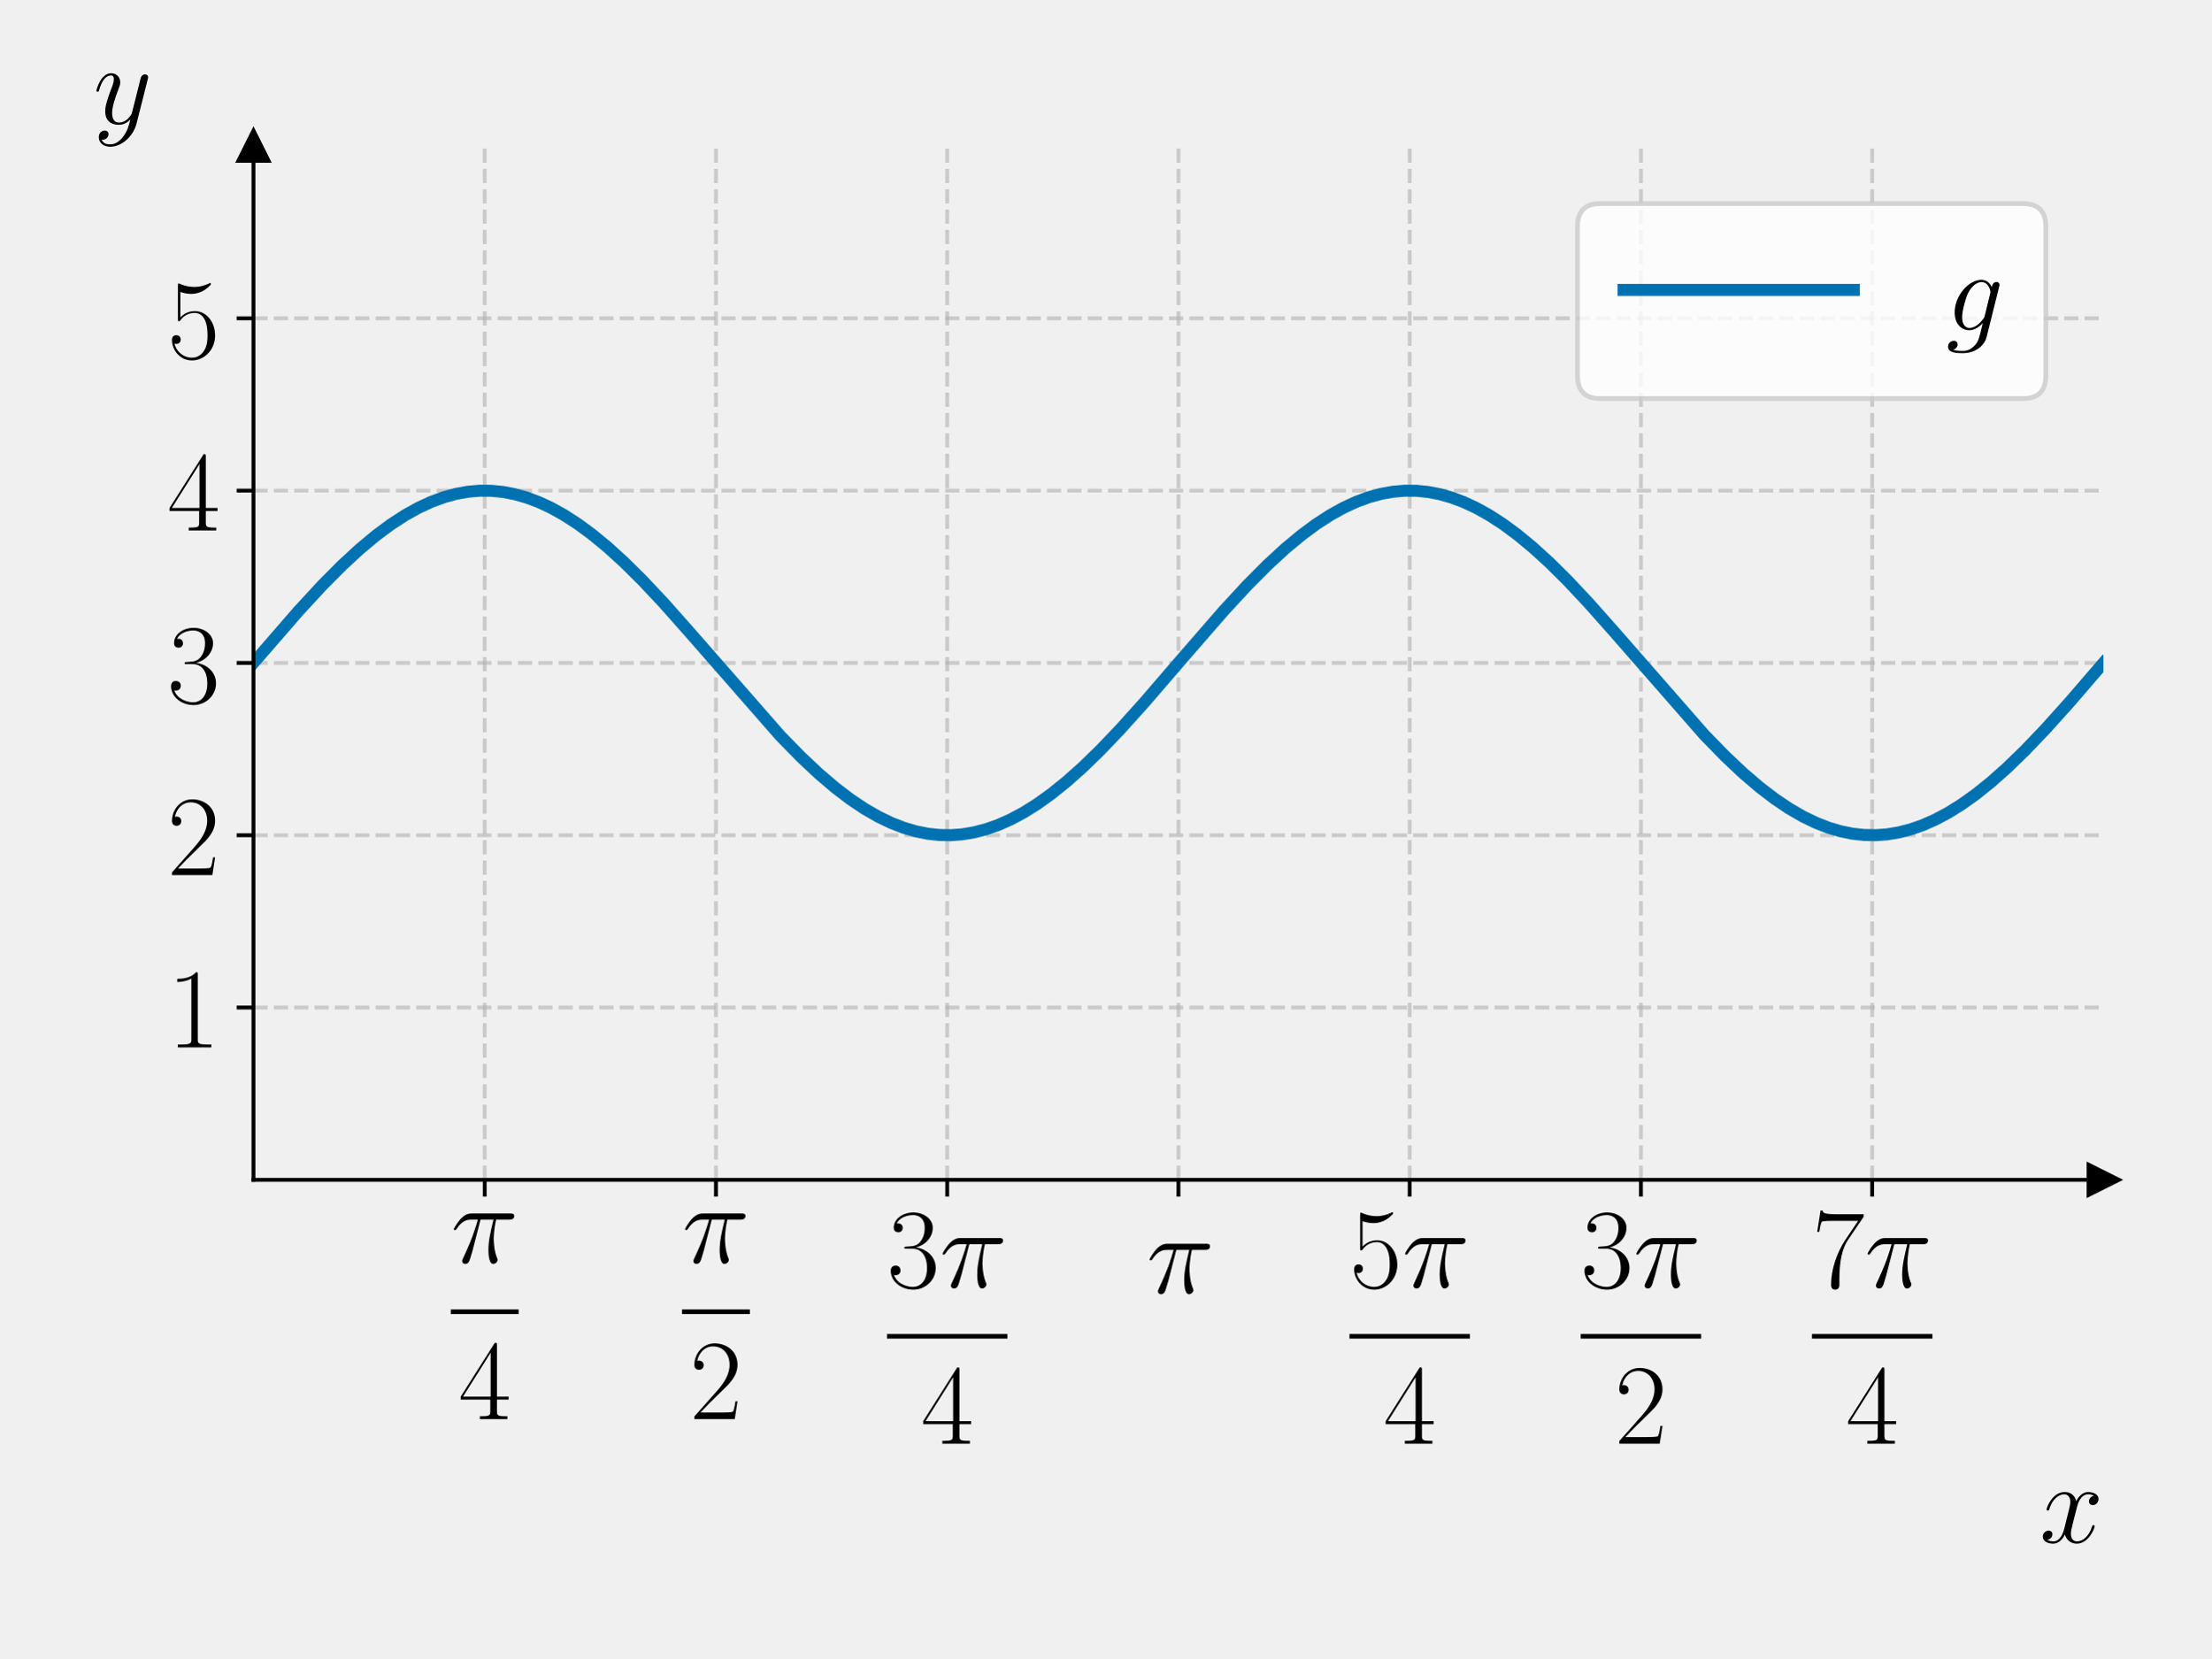
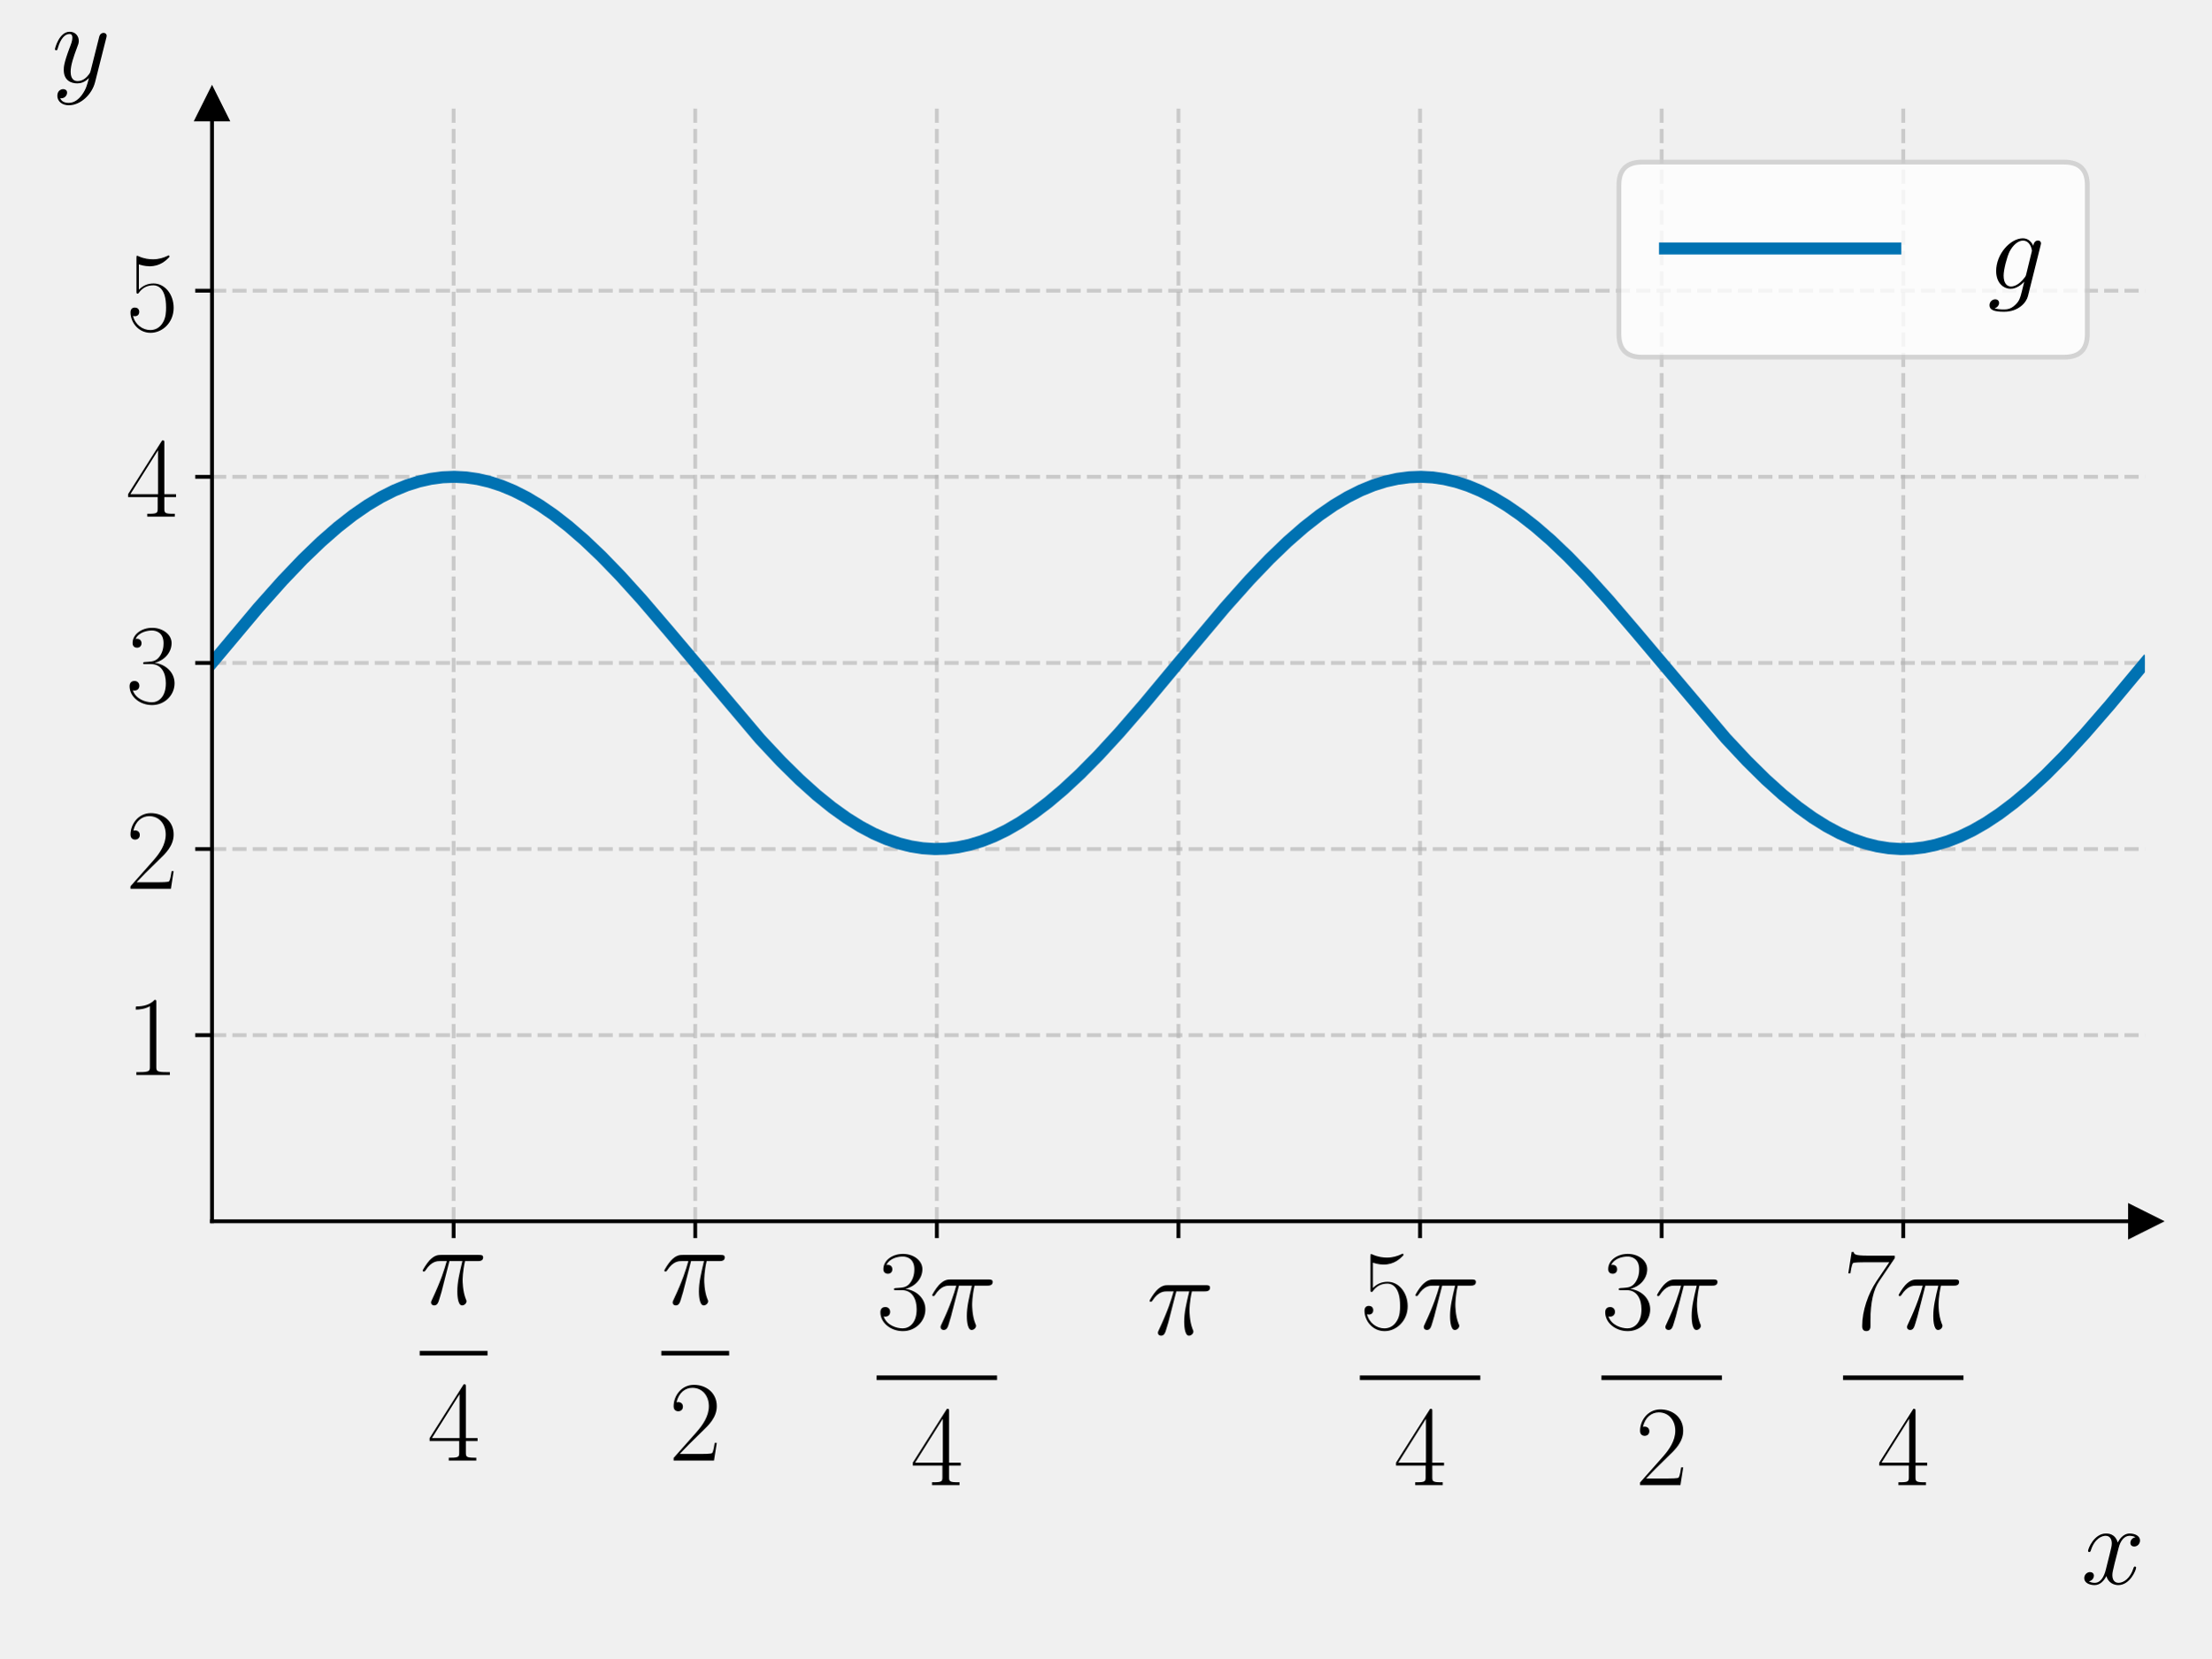
<svg xmlns="http://www.w3.org/2000/svg" xmlns:xlink="http://www.w3.org/1999/xlink" width="460.8pt" height="345.6pt" viewBox="0 0 460.8 345.6" version="1.1">
  <defs>
    <style type="text/css">*{stroke-linejoin: round; stroke-linecap: butt}</style>
  </defs>
  <g id="figure_1">
    <g id="patch_1">
      <path d="M 0 345.6  L 460.8 345.6  L 460.8 0  L 0 0  L 0 345.6  z " style="fill: none" />
    </g>
    <g id="axes_1">
      <g id="patch_2">
-         <path d="M 52.821 245.915  L 438.36 245.915  L 438.36 30.428  L 52.821 30.428  L 52.821 245.915  z " style="fill: none" />
+         <path d="M 44.181 254.555  L 447 254.555  L 447 21.788  L 44.181 21.788  L 44.181 254.555  z " style="fill: none" />
      </g>
      <g id="matplotlib.axis_1">
        <g id="xtick_1">
          <g id="line2d_1">
-             <path d="M 101.013 245.915  L 101.013 30.428  " clip-path="url(#pd61fc54923)" style="fill: none; stroke-dasharray: 2.96,1.28; stroke-dashoffset: 0; stroke: #b0b0b0; stroke-opacity: 0.6; stroke-width: 0.8" />
+             <path d="M 94.533 254.555  L 94.533 21.788  " clip-path="url(#pef362d5f0a)" style="fill: none; stroke-dasharray: 2.96,1.28; stroke-dashoffset: 0; stroke: #b0b0b0; stroke-opacity: 0.6; stroke-width: 0.8" />
          </g>
          <g id="line2d_2">
            <defs>
-               <path id="m744247e883" d="M 0 0  L 0 3.5  " style="stroke: #000000; stroke-width: 0.8" />
-             </defs>
-             <g>
-               <use xlink:href="#m744247e883" x="101.013" y="245.915" style="stroke: #000000; stroke-width: 0.8" />
+               <path id="m8df8de07d0" d="M 0 0  L 0 3.5  " style="stroke: #000000; stroke-width: 0.8" />
+             </defs>
+             <g>
+               <use xlink:href="#m8df8de07d0" x="94.533" y="254.555" style="stroke: #000000; stroke-width: 0.8" />
            </g>
          </g>
          <g id="text_1">
-             <g transform="translate(93.9442 279.3854) scale(0.24 -0.24)">
+             <g transform="translate(87.4642 288.0254) scale(0.24 -0.24)">
              <defs>
                <path id="CMMI12-19" d="M 1658 2408  L 2381 2408  C 2208 1692 2099 1226 2099 716  C 2099 626 2099 -64 2362 -64  C 2496 -64 2611 57 2611 166  C 2611 197 2611 210 2566 306  C 2394 747 2394 1296 2394 1341  C 2394 1379 2394 1832 2528 2408  L 3245 2408  C 3328 2408 3539 2408 3539 2612  C 3539 2752 3418 2752 3302 2752  L 1197 2752  C 1050 2752 832 2752 538 2440  C 371 2254 166 1916 166 1878  C 166 1840 198 1827 237 1827  C 282 1827 288 1846 320 1884  C 653 2408 986 2408 1146 2408  L 1510 2408  C 1370 1929 1210 1373 685 256  C 634 154 634 140 634 102  C 634 -32 749 -64 806 -64  C 992 -64 1043 102 1120 370  C 1222 696 1222 709 1286 964  L 1658 2408  z " transform="scale(0.015625)" />
                <path id="CMR17-34" d="M 2150 4122  C 2150 4256 2144 4256 2029 4256  L 128 1254  L 128 1088  L 1779 1088  L 1779 457  C 1779 224 1766 160 1318 160  L 1197 160  L 1197 0  C 1402 0 1747 0 1965 0  C 2182 0 2528 0 2733 0  L 2733 160  L 2611 160  C 2163 160 2150 224 2150 457  L 2150 1088  L 2803 1088  L 2803 1254  L 2150 1254  L 2150 4122  z M 1798 3703  L 1798 1254  L 256 1254  L 1798 3703  z " transform="scale(0.015625)" />
              </defs>
              <use xlink:href="#CMMI12-19" transform="translate(0 67.39804) scale(0.996264)" />
              <use xlink:href="#CMR17-34" transform="translate(6.610069 -68.33884) scale(0.996264)" />
              <path d="M 0 22.914  L 58.911 22.914  L 58.911 26.899  L 0 26.899  L 0 22.914  z " />
            </g>
          </g>
        </g>
        <g id="xtick_2">
          <g id="line2d_3">
-             <path d="M 149.206 245.915  L 149.206 30.428  " clip-path="url(#pd61fc54923)" style="fill: none; stroke-dasharray: 2.96,1.28; stroke-dashoffset: 0; stroke: #b0b0b0; stroke-opacity: 0.6; stroke-width: 0.8" />
+             <path d="M 144.886 254.555  L 144.886 21.788  " clip-path="url(#pef362d5f0a)" style="fill: none; stroke-dasharray: 2.96,1.28; stroke-dashoffset: 0; stroke: #b0b0b0; stroke-opacity: 0.6; stroke-width: 0.8" />
          </g>
          <g id="line2d_4">
            <g>
-               <use xlink:href="#m744247e883" x="149.206" y="245.915" style="stroke: #000000; stroke-width: 0.8" />
+               <use xlink:href="#m8df8de07d0" x="144.886" y="254.555" style="stroke: #000000; stroke-width: 0.8" />
            </g>
          </g>
          <g id="text_2">
-             <g transform="translate(142.1366 279.3854) scale(0.24 -0.24)">
+             <g transform="translate(137.8166 288.0254) scale(0.24 -0.24)">
              <defs>
                <path id="CMR17-32" d="M 2669 989  L 2554 989  C 2490 536 2438 459 2413 420  C 2381 369 1920 369 1830 369  L 602 369  C 832 619 1280 1072 1824 1597  C 2214 1967 2669 2402 2669 3035  C 2669 3790 2067 4224 1395 4224  C 691 4224 262 3604 262 3030  C 262 2780 448 2748 525 2748  C 589 2748 781 2787 781 3010  C 781 3207 614 3264 525 3264  C 486 3264 448 3258 422 3245  C 544 3790 915 4058 1306 4058  C 1862 4058 2227 3617 2227 3035  C 2227 2479 1901 2000 1536 1584  L 262 146  L 262 0  L 2515 0  L 2669 989  z " transform="scale(0.015625)" />
              </defs>
              <use xlink:href="#CMMI12-19" transform="translate(0 67.39804) scale(0.996264)" />
              <use xlink:href="#CMR17-32" transform="translate(6.610069 -68.33884) scale(0.996264)" />
              <path d="M 0 22.914  L 58.911 22.914  L 58.911 26.899  L 0 26.899  L 0 22.914  z " />
            </g>
          </g>
        </g>
        <g id="xtick_3">
          <g id="line2d_5">
-             <path d="M 197.398 245.915  L 197.398 30.428  " clip-path="url(#pd61fc54923)" style="fill: none; stroke-dasharray: 2.96,1.28; stroke-dashoffset: 0; stroke: #b0b0b0; stroke-opacity: 0.6; stroke-width: 0.8" />
+             <path d="M 195.238 254.555  L 195.238 21.788  " clip-path="url(#pef362d5f0a)" style="fill: none; stroke-dasharray: 2.96,1.28; stroke-dashoffset: 0; stroke: #b0b0b0; stroke-opacity: 0.6; stroke-width: 0.8" />
          </g>
          <g id="line2d_6">
            <g>
-               <use xlink:href="#m744247e883" x="197.398" y="245.915" style="stroke: #000000; stroke-width: 0.8" />
+               <use xlink:href="#m8df8de07d0" x="195.238" y="254.555" style="stroke: #000000; stroke-width: 0.8" />
            </g>
          </g>
          <g id="text_3">
-             <g transform="translate(184.8461 284.5035) scale(0.24 -0.24)">
+             <g transform="translate(182.6861 293.1435) scale(0.24 -0.24)">
              <defs>
                <path id="CMR17-33" d="M 1414 2157  C 1984 2157 2234 1662 2234 1090  C 2234 320 1824 25 1453 25  C 1114 25 563 194 390 693  C 422 680 454 680 486 680  C 640 680 755 782 755 948  C 755 1133 614 1216 486 1216  C 378 1216 211 1165 211 926  C 211 335 787 -128 1466 -128  C 2176 -128 2720 430 2720 1085  C 2720 1707 2208 2157 1600 2227  C 2086 2328 2554 2756 2554 3329  C 2554 3820 2048 4179 1472 4179  C 890 4179 378 3829 378 3329  C 378 3110 544 3072 627 3072  C 762 3072 877 3155 877 3321  C 877 3486 762 3569 627 3569  C 602 3569 570 3569 544 3557  C 730 3959 1235 4032 1459 4032  C 1683 4032 2106 3925 2106 3320  C 2106 3143 2080 2828 1862 2550  C 1670 2304 1453 2304 1242 2284  C 1210 2284 1062 2269 1037 2269  C 992 2263 966 2257 966 2208  C 966 2163 973 2157 1101 2157  L 1414 2157  z " transform="scale(0.015625)" />
              </defs>
              <use xlink:href="#CMR17-33" transform="translate(0 67.39804) scale(0.996264)" />
              <use xlink:href="#CMMI12-19" transform="translate(45.69048 67.39804) scale(0.996264)" />
              <use xlink:href="#CMR17-34" transform="translate(29.45531 -68.33884) scale(0.996264)" />
              <path d="M 0 22.914  L 104.601 22.914  L 104.601 26.899  L 0 26.899  L 0 22.914  z " />
            </g>
          </g>
        </g>
        <g id="xtick_4">
          <g id="line2d_7">
-             <path d="M 245.591 245.915  L 245.591 30.428  " clip-path="url(#pd61fc54923)" style="fill: none; stroke-dasharray: 2.96,1.28; stroke-dashoffset: 0; stroke: #b0b0b0; stroke-opacity: 0.6; stroke-width: 0.8" />
+             <path d="M 245.591 254.555  L 245.591 21.788  " clip-path="url(#pef362d5f0a)" style="fill: none; stroke-dasharray: 2.96,1.28; stroke-dashoffset: 0; stroke: #b0b0b0; stroke-opacity: 0.6; stroke-width: 0.8" />
          </g>
          <g id="line2d_8">
            <g>
-               <use xlink:href="#m744247e883" x="245.591" y="245.915" style="stroke: #000000; stroke-width: 0.8" />
+               <use xlink:href="#m8df8de07d0" x="245.591" y="254.555" style="stroke: #000000; stroke-width: 0.8" />
            </g>
          </g>
          <g id="text_4">
-             <g transform="translate(238.9502 269.5195) scale(0.24 -0.24)">
+             <g transform="translate(238.9502 278.1595) scale(0.24 -0.24)">
              <use xlink:href="#CMMI12-19" transform="scale(0.996264)" />
            </g>
          </g>
        </g>
        <g id="xtick_5">
          <g id="line2d_9">
-             <path d="M 293.783 245.915  L 293.783 30.428  " clip-path="url(#pd61fc54923)" style="fill: none; stroke-dasharray: 2.96,1.28; stroke-dashoffset: 0; stroke: #b0b0b0; stroke-opacity: 0.6; stroke-width: 0.8" />
+             <path d="M 295.943 254.555  L 295.943 21.788  " clip-path="url(#pef362d5f0a)" style="fill: none; stroke-dasharray: 2.96,1.28; stroke-dashoffset: 0; stroke: #b0b0b0; stroke-opacity: 0.6; stroke-width: 0.8" />
          </g>
          <g id="line2d_10">
            <g>
-               <use xlink:href="#m744247e883" x="293.783" y="245.915" style="stroke: #000000; stroke-width: 0.8" />
+               <use xlink:href="#m8df8de07d0" x="295.943" y="254.555" style="stroke: #000000; stroke-width: 0.8" />
            </g>
          </g>
          <g id="text_5">
-             <g transform="translate(281.2308 284.5035) scale(0.24 -0.24)">
+             <g transform="translate(283.3908 293.1435) scale(0.24 -0.24)">
              <defs>
                <path id="CMR17-35" d="M 730 3692  C 794 3666 1056 3584 1325 3584  C 1920 3584 2246 3911 2432 4100  C 2432 4157 2432 4192 2394 4192  C 2387 4192 2374 4192 2323 4163  C 2099 4058 1837 3973 1517 3973  C 1325 3973 1037 3999 723 4139  C 653 4171 640 4171 634 4171  C 602 4171 595 4164 595 4037  L 595 2203  C 595 2089 595 2057 659 2057  C 691 2057 704 2070 736 2114  C 941 2401 1222 2522 1542 2522  C 1766 2522 2246 2382 2246 1289  C 2246 1085 2246 715 2054 421  C 1894 159 1645 25 1370 25  C 947 25 518 320 403 814  C 429 807 480 795 506 795  C 589 795 749 840 749 1038  C 749 1210 627 1280 506 1280  C 358 1280 262 1190 262 1011  C 262 454 704 -128 1382 -128  C 2042 -128 2669 440 2669 1264  C 2669 2030 2170 2624 1549 2624  C 1222 2624 947 2503 730 2274  L 730 3692  z " transform="scale(0.015625)" />
              </defs>
              <use xlink:href="#CMR17-35" transform="translate(0 67.39804) scale(0.996264)" />
              <use xlink:href="#CMMI12-19" transform="translate(45.69048 67.39804) scale(0.996264)" />
              <use xlink:href="#CMR17-34" transform="translate(29.45531 -68.33884) scale(0.996264)" />
              <path d="M 0 22.914  L 104.601 22.914  L 104.601 26.899  L 0 26.899  L 0 22.914  z " />
            </g>
          </g>
        </g>
        <g id="xtick_6">
          <g id="line2d_11">
-             <path d="M 341.975 245.915  L 341.975 30.428  " clip-path="url(#pd61fc54923)" style="fill: none; stroke-dasharray: 2.96,1.28; stroke-dashoffset: 0; stroke: #b0b0b0; stroke-opacity: 0.6; stroke-width: 0.8" />
+             <path d="M 346.295 254.555  L 346.295 21.788  " clip-path="url(#pef362d5f0a)" style="fill: none; stroke-dasharray: 2.96,1.28; stroke-dashoffset: 0; stroke: #b0b0b0; stroke-opacity: 0.6; stroke-width: 0.8" />
          </g>
          <g id="line2d_12">
            <g>
-               <use xlink:href="#m744247e883" x="341.975" y="245.915" style="stroke: #000000; stroke-width: 0.8" />
+               <use xlink:href="#m8df8de07d0" x="346.295" y="254.555" style="stroke: #000000; stroke-width: 0.8" />
            </g>
          </g>
          <g id="text_6">
-             <g transform="translate(329.4232 284.5035) scale(0.24 -0.24)">
+             <g transform="translate(333.7432 293.1435) scale(0.24 -0.24)">
              <use xlink:href="#CMR17-33" transform="translate(0 67.39804) scale(0.996264)" />
              <use xlink:href="#CMMI12-19" transform="translate(45.69048 67.39804) scale(0.996264)" />
              <use xlink:href="#CMR17-32" transform="translate(29.45531 -68.33884) scale(0.996264)" />
              <path d="M 0 22.914  L 104.601 22.914  L 104.601 26.899  L 0 26.899  L 0 22.914  z " />
            </g>
          </g>
        </g>
        <g id="xtick_7">
          <g id="line2d_13">
-             <path d="M 390.168 245.915  L 390.168 30.428  " clip-path="url(#pd61fc54923)" style="fill: none; stroke-dasharray: 2.96,1.28; stroke-dashoffset: 0; stroke: #b0b0b0; stroke-opacity: 0.6; stroke-width: 0.8" />
+             <path d="M 396.648 254.555  L 396.648 21.788  " clip-path="url(#pef362d5f0a)" style="fill: none; stroke-dasharray: 2.96,1.28; stroke-dashoffset: 0; stroke: #b0b0b0; stroke-opacity: 0.6; stroke-width: 0.8" />
          </g>
          <g id="line2d_14">
            <g>
-               <use xlink:href="#m744247e883" x="390.168" y="245.915" style="stroke: #000000; stroke-width: 0.8" />
+               <use xlink:href="#m8df8de07d0" x="396.648" y="254.555" style="stroke: #000000; stroke-width: 0.8" />
            </g>
          </g>
          <g id="text_7">
-             <g transform="translate(377.6155 284.5035) scale(0.24 -0.24)">
+             <g transform="translate(384.0955 293.1435) scale(0.24 -0.24)">
              <defs>
                <path id="CMR17-37" d="M 2886 3941  L 2886 4081  L 1382 4081  C 634 4081 621 4165 595 4288  L 480 4288  L 294 3094  L 410 3094  C 429 3215 474 3540 550 3661  C 589 3712 1062 3712 1171 3712  L 2579 3712  L 1869 2661  C 1395 1954 1069 999 1069 165  C 1069 89 1069 -128 1299 -128  C 1530 -128 1530 89 1530 171  L 1530 465  C 1530 1508 1709 2196 2003 2636  L 2886 3941  z " transform="scale(0.015625)" />
              </defs>
              <use xlink:href="#CMR17-37" transform="translate(0 67.39804) scale(0.996264)" />
              <use xlink:href="#CMMI12-19" transform="translate(45.69048 67.39804) scale(0.996264)" />
              <use xlink:href="#CMR17-34" transform="translate(29.45531 -68.33884) scale(0.996264)" />
              <path d="M 0 22.914  L 104.601 22.914  L 104.601 26.899  L 0 26.899  L 0 22.914  z " />
            </g>
          </g>
        </g>
        <g id="text_8">
-           <g transform="translate(425.0558 321.5092) scale(0.24 -0.24)">
+           <g transform="translate(433.6958 330.1492) scale(0.24 -0.24)">
            <defs>
              <path id="CMMI12-78" d="M 3034 2606  C 2829 2567 2752 2414 2752 2293  C 2752 2139 2874 2088 2963 2088  C 3155 2088 3290 2254 3290 2427  C 3290 2695 2982 2816 2714 2816  C 2323 2816 2106 2433 2048 2312  C 1901 2816 1504 2816 1389 2816  C 736 2816 390 1980 390 1839  C 390 1814 416 1782 461 1782  C 512 1782 525 1820 538 1846  C 755 2555 1184 2689 1370 2689  C 1658 2689 1715 2420 1715 2267  C 1715 2127 1677 1980 1600 1673  L 1382 798  C 1286 415 1101 64 762 64  C 730 64 570 64 435 147  C 666 192 717 383 717 460  C 717 588 621 664 499 664  C 346 664 179 530 179 326  C 179 57 480 -64 755 -64  C 1062 -64 1280 179 1414 441  C 1517 64 1837 -64 2074 -64  C 2726 -64 3072 773 3072 913  C 3072 945 3046 971 3008 971  C 2950 971 2944 939 2925 888  C 2752 326 2381 64 2093 64  C 1869 64 1747 230 1747 492  C 1747 632 1773 734 1875 1156  L 2099 2024  C 2195 2408 2413 2689 2707 2689  C 2720 2689 2899 2689 3034 2606  z " transform="scale(0.015625)" />
            </defs>
            <use xlink:href="#CMMI12-78" transform="scale(0.996264)" />
          </g>
        </g>
      </g>
      <g id="matplotlib.axis_2">
        <g id="ytick_1">
          <g id="line2d_15">
-             <path d="M 52.821 210.001  L 438.36 210.001  " clip-path="url(#pd61fc54923)" style="fill: none; stroke-dasharray: 2.96,1.28; stroke-dashoffset: 0; stroke: #b0b0b0; stroke-opacity: 0.6; stroke-width: 0.8" />
+             <path d="M 44.181 215.761  L 447 215.761  " clip-path="url(#pef362d5f0a)" style="fill: none; stroke-dasharray: 2.96,1.28; stroke-dashoffset: 0; stroke: #b0b0b0; stroke-opacity: 0.6; stroke-width: 0.8" />
          </g>
          <g id="line2d_16">
            <defs>
-               <path id="m28361f6311" d="M 0 0  L -3.5 0  " style="stroke: #000000; stroke-width: 0.8" />
-             </defs>
-             <g>
-               <use xlink:href="#m28361f6311" x="52.821" y="210.001" style="stroke: #000000; stroke-width: 0.8" />
+               <path id="m21bf1a1d06" d="M 0 0  L -3.5 0  " style="stroke: #000000; stroke-width: 0.8" />
+             </defs>
+             <g>
+               <use xlink:href="#m21bf1a1d06" x="44.181" y="215.761" style="stroke: #000000; stroke-width: 0.8" />
            </g>
          </g>
          <g id="text_9">
-             <g transform="translate(34.8554 218.3027) scale(0.24 -0.24)">
+             <g transform="translate(26.2154 224.0627) scale(0.24 -0.24)">
              <defs>
                <path id="CMR17-31" d="M 1702 4058  C 1702 4192 1696 4192 1606 4192  C 1357 3916 979 3827 621 3827  C 602 3827 570 3827 563 3808  C 557 3795 557 3782 557 3648  C 755 3648 1088 3686 1344 3839  L 1344 461  C 1344 236 1331 160 781 160  L 589 160  L 589 0  C 896 0 1216 0 1523 0  C 1830 0 2150 0 2458 0  L 2458 160  L 2266 160  C 1715 160 1702 230 1702 458  L 1702 4058  z " transform="scale(0.015625)" />
              </defs>
              <use xlink:href="#CMR17-31" transform="scale(0.996264)" />
            </g>
          </g>
        </g>
        <g id="ytick_2">
          <g id="line2d_17">
-             <path d="M 52.821 174.086  L 438.36 174.086  " clip-path="url(#pd61fc54923)" style="fill: none; stroke-dasharray: 2.96,1.28; stroke-dashoffset: 0; stroke: #b0b0b0; stroke-opacity: 0.6; stroke-width: 0.8" />
+             <path d="M 44.181 176.966  L 447 176.966  " clip-path="url(#pef362d5f0a)" style="fill: none; stroke-dasharray: 2.96,1.28; stroke-dashoffset: 0; stroke: #b0b0b0; stroke-opacity: 0.6; stroke-width: 0.8" />
          </g>
          <g id="line2d_18">
            <g>
-               <use xlink:href="#m28361f6311" x="52.821" y="174.086" style="stroke: #000000; stroke-width: 0.8" />
+               <use xlink:href="#m21bf1a1d06" x="44.181" y="176.966" style="stroke: #000000; stroke-width: 0.8" />
            </g>
          </g>
          <g id="text_10">
-             <g transform="translate(34.8554 182.3881) scale(0.24 -0.24)">
+             <g transform="translate(26.2154 185.2681) scale(0.24 -0.24)">
              <use xlink:href="#CMR17-32" transform="scale(0.996264)" />
            </g>
          </g>
        </g>
        <g id="ytick_3">
          <g id="line2d_19">
-             <path d="M 52.821 138.171  L 438.36 138.171  " clip-path="url(#pd61fc54923)" style="fill: none; stroke-dasharray: 2.96,1.28; stroke-dashoffset: 0; stroke: #b0b0b0; stroke-opacity: 0.6; stroke-width: 0.8" />
+             <path d="M 44.181 138.171  L 447 138.171  " clip-path="url(#pef362d5f0a)" style="fill: none; stroke-dasharray: 2.96,1.28; stroke-dashoffset: 0; stroke: #b0b0b0; stroke-opacity: 0.6; stroke-width: 0.8" />
          </g>
          <g id="line2d_20">
            <g>
-               <use xlink:href="#m28361f6311" x="52.821" y="138.171" style="stroke: #000000; stroke-width: 0.8" />
+               <use xlink:href="#m21bf1a1d06" x="44.181" y="138.171" style="stroke: #000000; stroke-width: 0.8" />
            </g>
          </g>
          <g id="text_11">
-             <g transform="translate(34.8554 146.4736) scale(0.24 -0.24)">
+             <g transform="translate(26.2154 146.4736) scale(0.24 -0.24)">
              <use xlink:href="#CMR17-33" transform="scale(0.996264)" />
            </g>
          </g>
        </g>
        <g id="ytick_4">
          <g id="line2d_21">
-             <path d="M 52.821 102.257  L 438.36 102.257  " clip-path="url(#pd61fc54923)" style="fill: none; stroke-dasharray: 2.96,1.28; stroke-dashoffset: 0; stroke: #b0b0b0; stroke-opacity: 0.6; stroke-width: 0.8" />
+             <path d="M 44.181 99.377  L 447 99.377  " clip-path="url(#pef362d5f0a)" style="fill: none; stroke-dasharray: 2.96,1.28; stroke-dashoffset: 0; stroke: #b0b0b0; stroke-opacity: 0.6; stroke-width: 0.8" />
          </g>
          <g id="line2d_22">
            <g>
-               <use xlink:href="#m28361f6311" x="52.821" y="102.257" style="stroke: #000000; stroke-width: 0.8" />
+               <use xlink:href="#m21bf1a1d06" x="44.181" y="99.377" style="stroke: #000000; stroke-width: 0.8" />
            </g>
          </g>
          <g id="text_12">
-             <g transform="translate(34.8554 110.559) scale(0.24 -0.24)">
+             <g transform="translate(26.2154 107.679) scale(0.24 -0.24)">
              <use xlink:href="#CMR17-34" transform="scale(0.996264)" />
            </g>
          </g>
        </g>
        <g id="ytick_5">
          <g id="line2d_23">
-             <path d="M 52.821 66.342  L 438.36 66.342  " clip-path="url(#pd61fc54923)" style="fill: none; stroke-dasharray: 2.96,1.28; stroke-dashoffset: 0; stroke: #b0b0b0; stroke-opacity: 0.6; stroke-width: 0.8" />
+             <path d="M 44.181 60.582  L 447 60.582  " clip-path="url(#pef362d5f0a)" style="fill: none; stroke-dasharray: 2.96,1.28; stroke-dashoffset: 0; stroke: #b0b0b0; stroke-opacity: 0.6; stroke-width: 0.8" />
          </g>
          <g id="line2d_24">
            <g>
-               <use xlink:href="#m28361f6311" x="52.821" y="66.342" style="stroke: #000000; stroke-width: 0.8" />
+               <use xlink:href="#m21bf1a1d06" x="44.181" y="60.582" style="stroke: #000000; stroke-width: 0.8" />
            </g>
          </g>
          <g id="text_13">
-             <g transform="translate(34.8554 74.64437) scale(0.24 -0.24)">
+             <g transform="translate(26.2154 68.88437) scale(0.24 -0.24)">
              <use xlink:href="#CMR17-35" transform="scale(0.996264)" />
            </g>
          </g>
        </g>
        <g id="text_14">
-           <g transform="translate(19.44 25.77682) scale(0.24 -0.24)">
+           <g transform="translate(10.8 17.13682) scale(0.24 -0.24)">
            <defs>
              <path id="CMMI12-79" d="M 1683 -700  C 1510 -939 1261 -1152 947 -1152  C 870 -1152 563 -1152 467 -889  C 486 -895 518 -895 531 -895  C 723 -895 851 -729 851 -582  C 851 -435 730 -384 634 -384  C 531 -384 307 -458 307 -759  C 307 -1071 582 -1286 947 -1286  C 1587 -1286 2234 -700 2413 6  L 3040 2485  C 3046 2517 3059 2556 3059 2594  C 3059 2689 2982 2753 2886 2753  C 2829 2753 2694 2727 2643 2535  L 2170 658  C 2138 543 2138 530 2086 460  C 1958 281 1747 64 1440 64  C 1082 64 1050 415 1050 588  C 1050 952 1222 1443 1395 1903  C 1466 2088 1504 2178 1504 2305  C 1504 2574 1312 2816 998 2816  C 410 2816 173 1890 173 1839  C 173 1814 198 1782 243 1782  C 301 1782 307 1807 333 1897  C 486 2433 730 2689 979 2689  C 1037 2689 1146 2689 1146 2478  C 1146 2312 1075 2127 979 1884  C 666 1047 666 837 666 683  C 666 77 1101 -64 1421 -64  C 1606 -64 1837 -6 2061 230  L 2067 224  C 1971 -147 1907 -392 1683 -700  z " transform="scale(0.015625)" />
            </defs>
            <use xlink:href="#CMMI12-79" transform="scale(0.996264)" />
          </g>
        </g>
      </g>
      <g id="line2d_25">
        <defs>
-           <path id="m66efb77abc" d="M 3 0  L -3 -3  L -3 3  z " style="stroke: #000000; stroke-linejoin: miter" />
+           <path id="mcfde0be788" d="M 3 0  L -3 -3  L -3 3  z " style="stroke: #000000; stroke-linejoin: miter" />
        </defs>
        <g>
-           <use xlink:href="#m66efb77abc" x="438.36" y="245.915" style="stroke: #000000; stroke-linejoin: miter" />
+           <use xlink:href="#mcfde0be788" x="447" y="254.555" style="stroke: #000000; stroke-linejoin: miter" />
        </g>
      </g>
      <g id="line2d_26">
        <defs>
-           <path id="m95d6376349" d="M 0 -3  L -3 3  L 3 3  z " style="stroke: #000000; stroke-linejoin: miter" />
+           <path id="m966f9d9dee" d="M 0 -3  L -3 3  L 3 3  z " style="stroke: #000000; stroke-linejoin: miter" />
        </defs>
        <g>
-           <use xlink:href="#m95d6376349" x="52.821" y="30.428" style="stroke: #000000; stroke-linejoin: miter" />
+           <use xlink:href="#m966f9d9dee" x="44.181" y="21.788" style="stroke: #000000; stroke-linejoin: miter" />
        </g>
      </g>
      <g id="line2d_27">
-         <path d="M 52.821 138.171  L 62.211 127.351  L 67.176 121.974  L 71.318 117.807  L 74.989 114.421  L 78.354 111.615  L 81.484 109.29  L 84.426 107.379  L 87.226 105.823  L 89.909 104.584  L 92.498 103.631  L 95.016 102.941  L 97.486 102.494  L 99.91 102.28  L 102.334 102.29  L 104.758 102.524  L 107.206 102.986  L 109.677 103.679  L 112.218 104.625  L 114.83 105.838  L 117.536 107.34  L 120.384 109.18  L 123.373 111.38  L 126.573 114.016  L 130.032 117.159  L 133.845 120.931  L 138.222 125.586  L 143.634 131.685  L 162.625 153.384  L 166.908 157.763  L 170.65 161.28  L 174.062 164.188  L 177.216 166.591  L 180.181 168.578  L 183.005 170.206  L 185.711 171.512  L 188.323 172.526  L 190.841 173.269  L 193.312 173.768  L 195.736 174.033  L 198.16 174.075  L 200.584 173.892  L 203.008 173.487  L 205.479 172.847  L 207.997 171.964  L 210.585 170.819  L 213.268 169.387  L 216.069 167.639  L 219.034 165.52  L 222.187 162.987  L 225.576 159.974  L 229.294 156.364  L 233.506 151.954  L 238.59 146.296  L 246.497 137.111  L 255.063 127.259  L 260.028 121.888  L 264.17 117.727  L 267.841 114.349  L 271.183 111.568  L 274.289 109.266  L 277.23 107.358  L 280.031 105.805  L 282.714 104.569  L 285.302 103.62  L 287.82 102.933  L 290.291 102.489  L 292.715 102.279  L 295.139 102.292  L 297.563 102.529  L 300.01 102.994  L 302.481 103.691  L 305.023 104.64  L 307.635 105.856  L 310.341 107.362  L 313.189 109.205  L 316.201 111.425  L 319.401 114.067  L 322.861 117.215  L 326.697 121.016  L 331.074 125.677  L 336.533 131.834  L 355.218 153.197  L 359.525 157.613  L 363.29 161.163  L 366.702 164.084  L 369.879 166.515  L 372.868 168.526  L 375.692 170.162  L 378.398 171.476  L 381.01 172.498  L 383.528 173.248  L 385.999 173.755  L 388.447 174.029  L 390.871 174.077  L 393.295 173.9  L 395.718 173.5  L 398.189 172.865  L 400.707 171.987  L 403.296 170.848  L 405.979 169.421  L 408.779 167.678  L 411.744 165.564  L 414.898 163.037  L 418.286 160.029  L 422.005 156.423  L 426.217 152.018  L 431.277 146.39  L 438.36 138.171  L 438.36 138.171  " clip-path="url(#pd61fc54923)" style="fill: none; stroke: #0072b2; stroke-width: 2.5; stroke-linecap: square" />
+         <path d="M 44.181 138.171  L 53.795 126.71  L 58.885 120.994  L 63.138 116.543  L 66.9 112.921  L 70.342 109.91  L 73.539 107.404  L 76.538 105.331  L 79.391 103.626  L 82.12 102.25  L 84.751 101.169  L 87.308 100.358  L 89.791 99.801  L 92.25 99.475  L 94.684 99.377  L 97.118 99.503  L 99.552 99.851  L 102.011 100.428  L 104.519 101.244  L 107.101 102.32  L 109.756 103.67  L 112.535 105.335  L 115.436 107.336  L 118.509 109.732  L 121.78 112.567  L 125.32 115.935  L 129.254 119.994  L 133.754 124.968  L 139.36 131.517  L 158.391 154.036  L 162.792 158.732  L 166.652 162.536  L 170.168 165.694  L 173.414 168.316  L 176.462 170.499  L 179.339 172.291  L 182.093 173.749  L 184.749 174.907  L 187.33 175.791  L 189.838 176.417  L 192.297 176.803  L 194.731 176.961  L 197.165 176.896  L 199.599 176.607  L 202.058 176.091  L 204.566 175.335  L 207.123 174.33  L 209.754 173.056  L 212.508 171.471  L 215.385 169.553  L 218.409 167.265  L 221.63 164.544  L 225.097 161.318  L 228.908 157.462  L 233.235 152.757  L 238.448 146.744  L 246.611 136.937  L 255.315 126.582  L 260.38 120.901  L 264.609 116.481  L 268.371 112.864  L 271.789 109.879  L 274.985 107.377  L 277.985 105.307  L 280.837 103.605  L 283.566 102.233  L 286.197 101.156  L 288.754 100.348  L 291.237 99.794  L 293.696 99.472  L 296.13 99.377  L 298.565 99.506  L 300.999 99.858  L 303.458 100.438  L 305.965 101.258  L 308.547 102.337  L 311.203 103.69  L 313.981 105.359  L 316.882 107.364  L 319.956 109.762  L 323.226 112.6  L 326.791 115.996  L 330.725 120.06  L 335.225 125.038  L 340.855 131.619  L 359.665 153.887  L 364.091 158.619  L 367.975 162.454  L 371.491 165.62  L 374.737 168.251  L 377.786 170.442  L 380.687 172.256  L 383.441 173.72  L 386.096 174.883  L 388.678 175.773  L 391.186 176.404  L 393.645 176.796  L 396.079 176.96  L 398.513 176.9  L 400.947 176.617  L 403.406 176.107  L 405.914 175.356  L 408.471 174.357  L 411.102 173.088  L 413.831 171.524  L 416.683 169.631  L 419.708 167.353  L 422.929 164.642  L 426.396 161.426  L 430.207 157.578  L 434.509 152.908  L 439.697 146.933  L 447 138.171  L 447 138.171  " clip-path="url(#pef362d5f0a)" style="fill: none; stroke: #0072b2; stroke-width: 2.5; stroke-linecap: square" />
      </g>
      <g id="patch_3">
-         <path d="M 52.821 245.915  L 52.821 30.428  " style="fill: none; stroke: #000000; stroke-width: 0.8; stroke-linejoin: miter; stroke-linecap: square" />
+         <path d="M 44.181 254.555  L 44.181 21.788  " style="fill: none; stroke: #000000; stroke-width: 0.8; stroke-linejoin: miter; stroke-linecap: square" />
      </g>
      <g id="patch_4">
-         <path d="M 438.36 245.915  L 438.36 30.428  " style="fill: none" />
+         <path d="M 447 254.555  L 447 21.788  " style="fill: none" />
      </g>
      <g id="patch_5">
-         <path d="M 52.821 245.915  L 438.36 245.915  " style="fill: none; stroke: #000000; stroke-width: 0.8; stroke-linejoin: miter; stroke-linecap: square" />
+         <path d="M 44.181 254.555  L 447 254.555  " style="fill: none; stroke: #000000; stroke-width: 0.8; stroke-linejoin: miter; stroke-linecap: square" />
      </g>
      <g id="patch_6">
-         <path d="M 52.821 30.428  L 438.36 30.428  " style="fill: none" />
+         <path d="M 44.181 21.788  L 447 21.788  " style="fill: none" />
      </g>
      <g id="legend_1">
        <g id="patch_7">
-           <path d="M 333.549 83.078  L 421.56 83.078  Q 426.36 83.078 426.36 78.278  L 426.36 47.228  Q 426.36 42.428 421.56 42.428  L 333.549 42.428  Q 328.749 42.428 328.749 47.228  L 328.749 78.278  Q 328.749 83.078 333.549 83.078  z " style="fill: #ffffff; opacity: 0.8; stroke: #cccccc; stroke-linejoin: miter" />
+           <path d="M 342.189 74.438  L 430.2 74.438  Q 435 74.438 435 69.638  L 435 38.588  Q 435 33.788 430.2 33.788  L 342.189 33.788  Q 337.389 33.788 337.389 38.588  L 337.389 69.638  Q 337.389 74.438 342.189 74.438  z " style="fill: #ffffff; opacity: 0.8; stroke: #cccccc; stroke-linejoin: miter" />
        </g>
        <g id="line2d_28">
-           <path d="M 338.349 60.428  L 362.349 60.428  L 386.349 60.428  " style="fill: none; stroke: #0072b2; stroke-width: 2.5; stroke-linecap: square" />
+           <path d="M 346.989 51.788  L 370.989 51.788  L 394.989 51.788  " style="fill: none; stroke: #0072b2; stroke-width: 2.5; stroke-linecap: square" />
        </g>
        <g id="text_15">
-           <g transform="translate(405.5494 68.82758) scale(0.24 -0.24)">
+           <g transform="translate(414.1894 60.18758) scale(0.24 -0.24)">
            <defs>
              <path id="CMMI12-67" d="M 2163 811  C 2138 709 2125 683 2042 588  C 1779 249 1510 128 1312 128  C 1101 128 902 294 902 734  C 902 1073 1094 1788 1235 2076  C 1421 2433 1709 2689 1978 2689  C 2400 2689 2483 2165 2483 2127  L 2464 2037  L 2163 811  z M 2560 2395  C 2477 2580 2298 2816 1978 2816  C 1280 2816 486 1941 486 990  C 486 326 890 0 1299 0  C 1638 0 1939 268 2054 396  L 1914 -171  C 1824 -516 1786 -674 1555 -894  C 1293 -1152 1050 -1152 909 -1152  C 717 -1152 557 -1139 397 -1089  C 602 -1033 653 -858 653 -789  C 653 -689 576 -588 435 -588  C 282 -588 115 -714 115 -922  C 115 -1180 378 -1280 922 -1280  C 1747 -1280 2176 -753 2259 -410  L 2970 2435  C 2989 2511 2989 2524 2989 2536  C 2989 2625 2918 2695 2822 2695  C 2669 2695 2579 2567 2560 2395  z " transform="scale(0.015625)" />
            </defs>
            <use xlink:href="#CMMI12-67" transform="scale(0.996264)" />
          </g>
        </g>
      </g>
    </g>
  </g>
  <defs>
-     <clipPath id="pd61fc54923">
-       <rect x="52.821" y="30.428" width="385.539" height="215.488" />
+     <clipPath id="pef362d5f0a">
+       <rect x="44.181" y="21.788" width="402.819" height="232.768" />
    </clipPath>
  </defs>
</svg>
